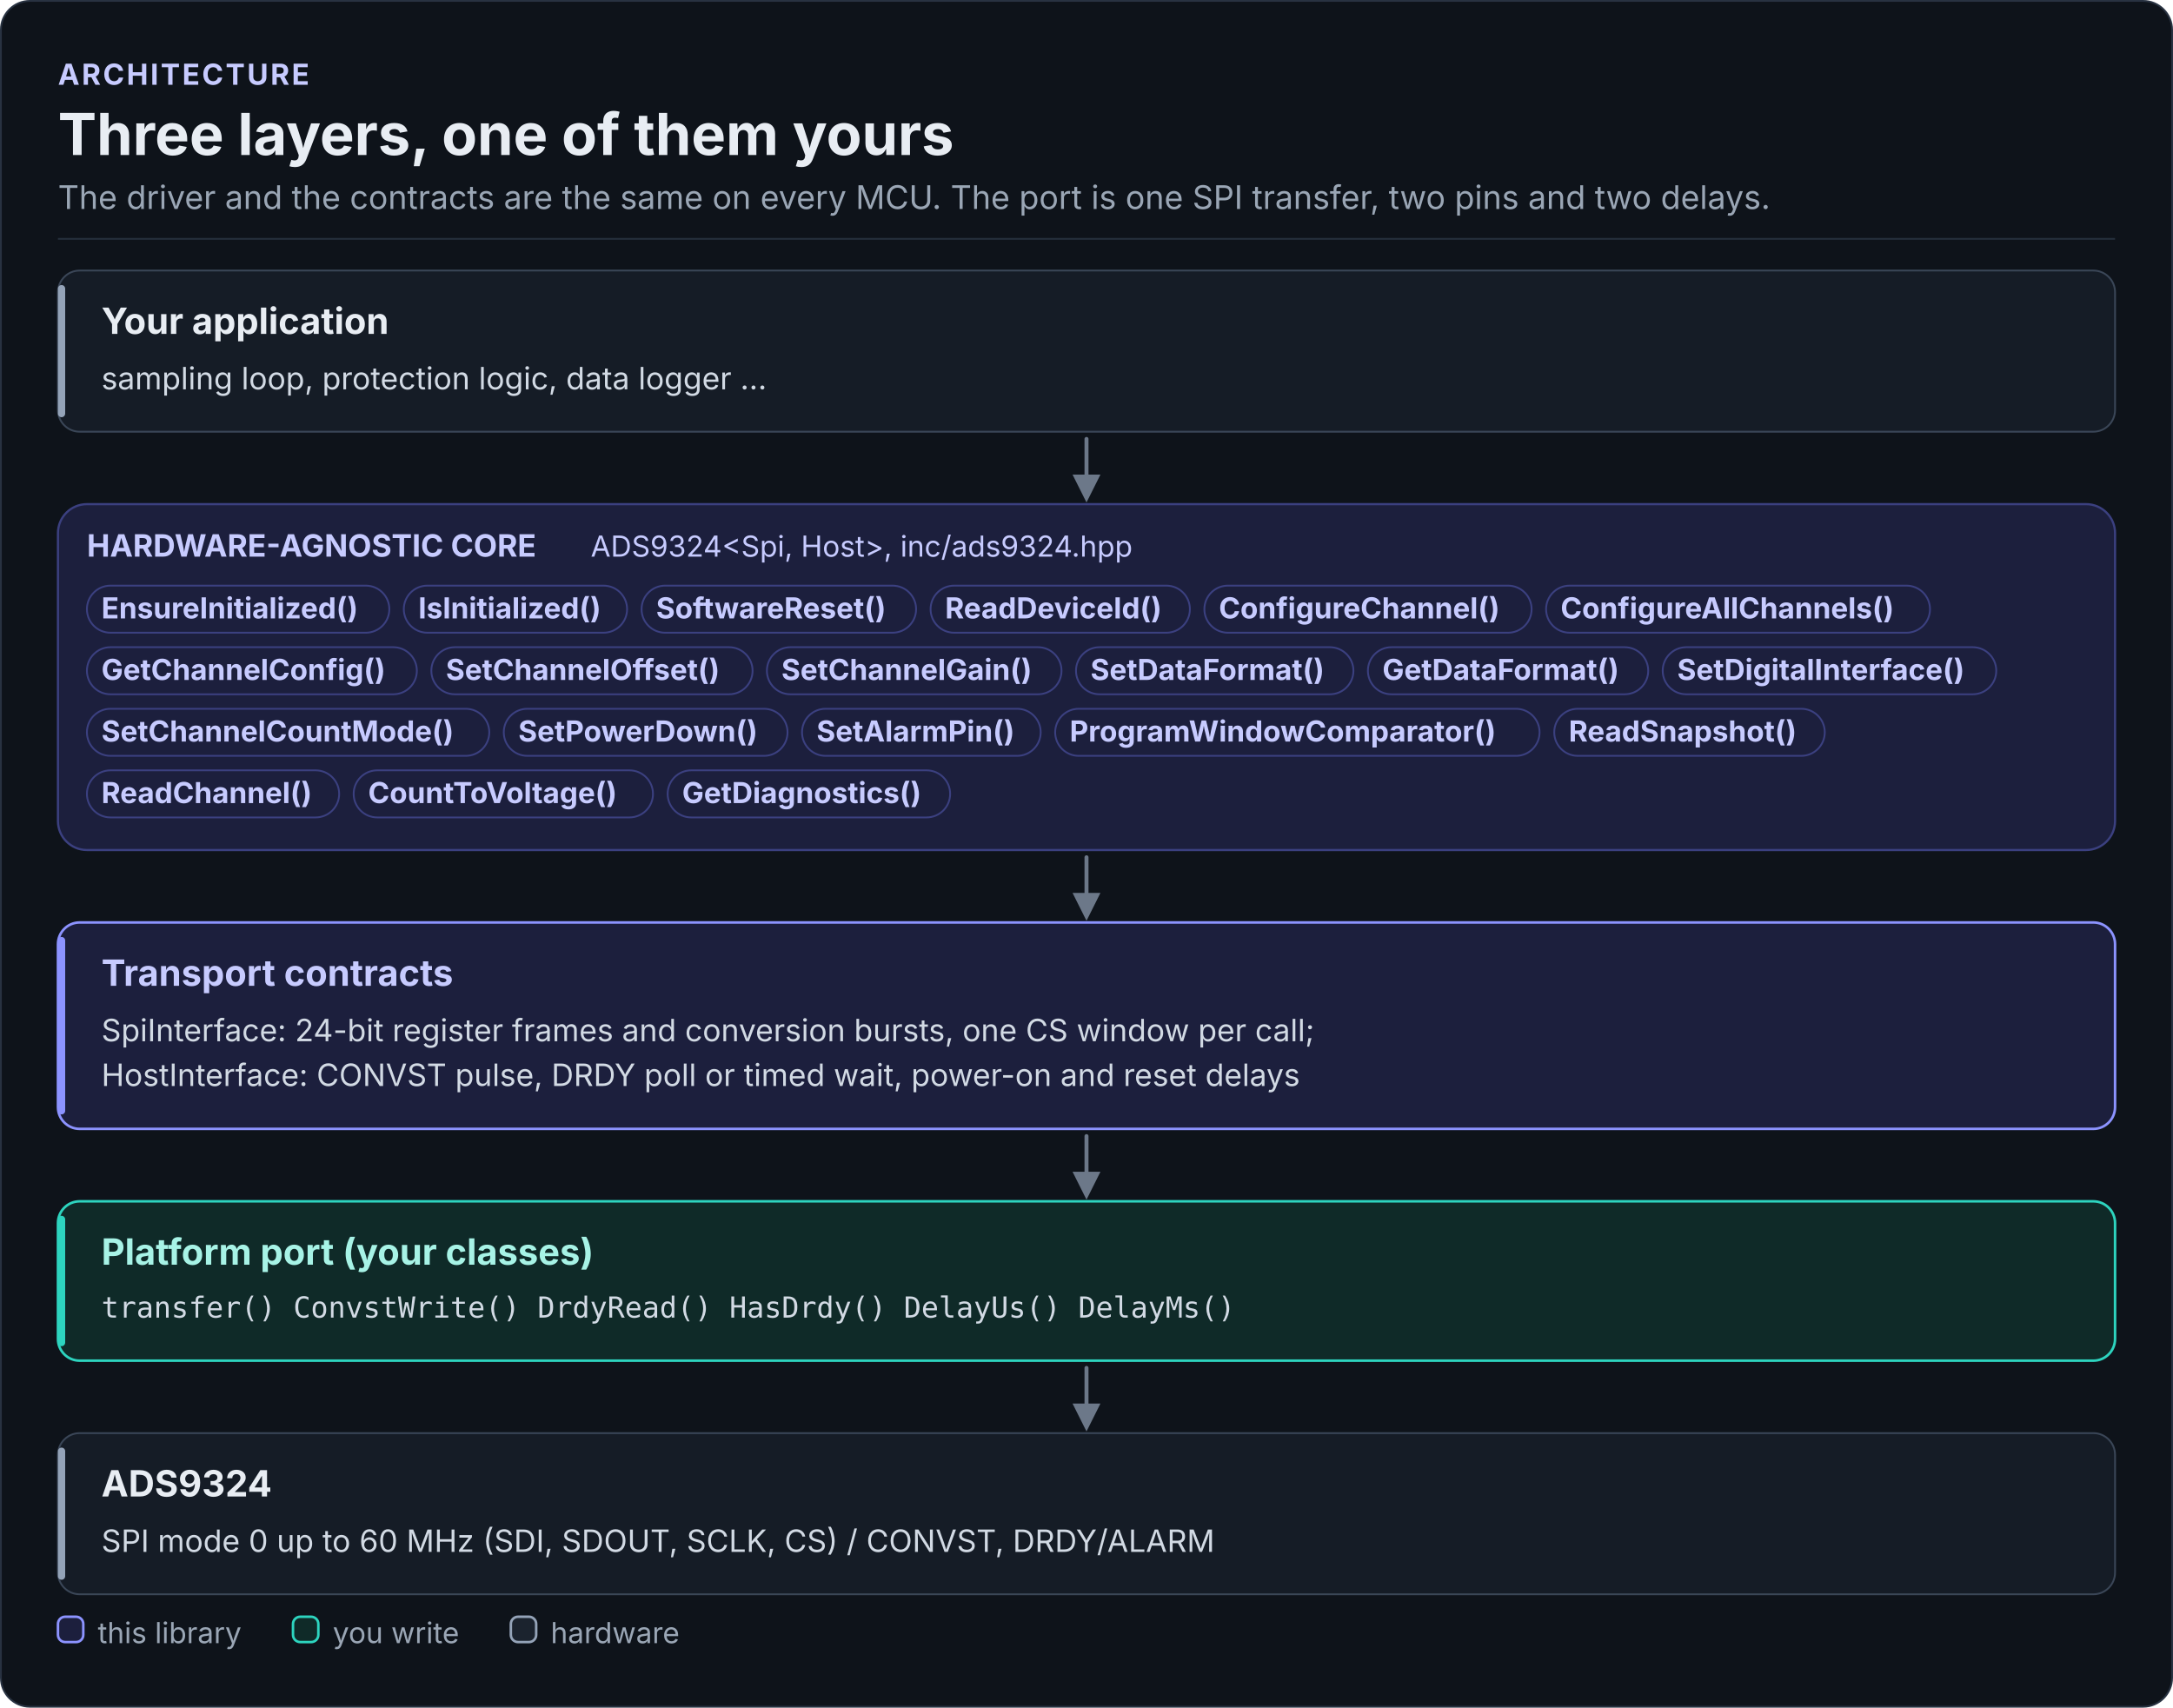
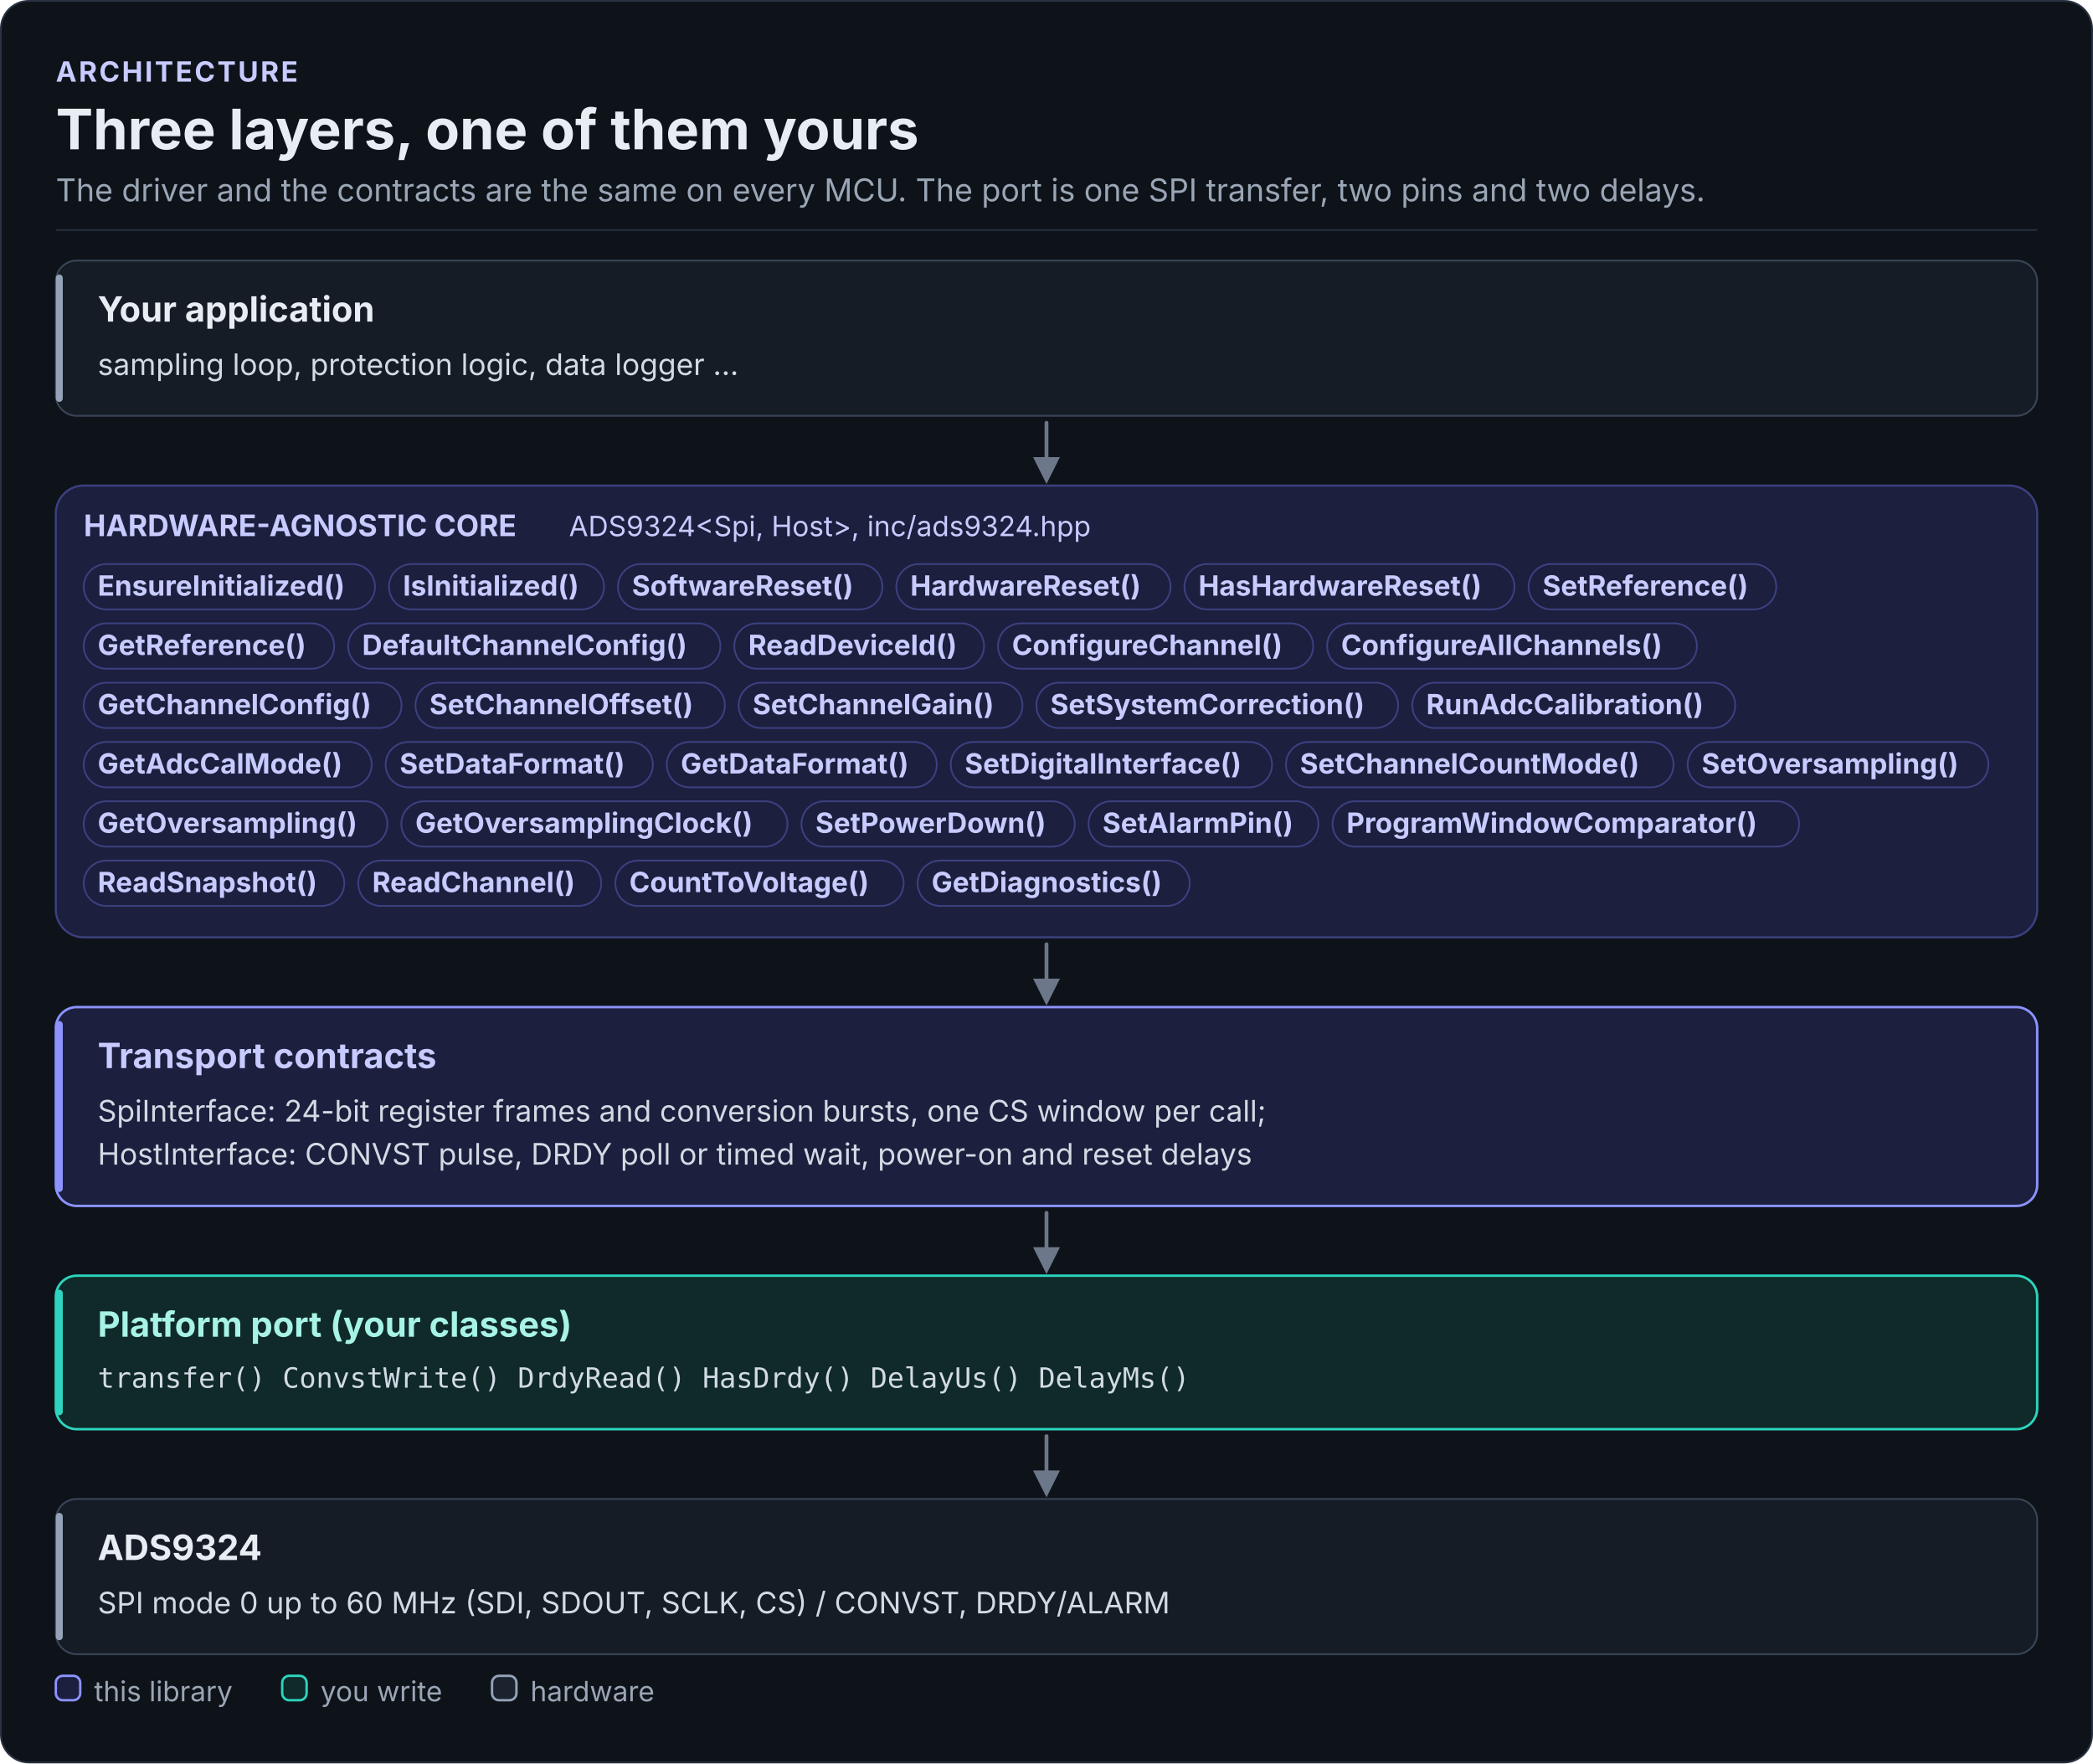
- <svg xmlns="http://www.w3.org/2000/svg" width="1200" height="943" viewBox="0 0 1200 943" role="img" aria-labelledby="driver-layers-title driver-layers-desc" font-family="Inter, 'Segoe UI', Roboto, 'Helvetica Neue', Arial, sans-serif">
+ <svg xmlns="http://www.w3.org/2000/svg" width="1200" height="1011" viewBox="0 0 1200 1011" role="img" aria-labelledby="driver-layers-title driver-layers-desc" font-family="Inter, 'Segoe UI', Roboto, 'Helvetica Neue', Arial, sans-serif">
  <defs>
    <marker id="fk-arrow-rail" viewBox="0 0 10 10" refX="8" refY="5" markerWidth="7" markerHeight="7" orient="auto-start-reverse">
      <path d="M0 0L10 5L0 10z" fill="#6C7889" />
    </marker>
  </defs>
-   <rect x="0.5" y="0.5" width="1199" height="942" rx="16" fill="#0E131A" stroke="#283241" />
+   <rect x="0.5" y="0.5" width="1199" height="1010" rx="16" fill="#0E131A" stroke="#283241" />
  <text x="32" y="46.8" font-size="16" font-weight="700" letter-spacing="1.2" fill="#C7CBFF">ARCHITECTURE</text>
  <text x="32" y="85.6" font-size="32" font-weight="700" fill="#E8EDF3">Three layers, one of them yours</text>
  <text x="32" y="115.4" font-size="18" fill="#9AA6B5">The driver and the contracts are the same on every MCU. The port is one SPI transfer, two pins and two delays.</text>
  <rect x="32" y="131.4" width="1136" height="1" fill="#252F3C" />
-   <rect x="32" y="278.4" width="1136" height="191" rx="16" fill="#1C1F3D" stroke="#3B4080" stroke-width="1.2" />
+   <rect x="32" y="278.4" width="1136" height="259" rx="16" fill="#1C1F3D" stroke="#3B4080" stroke-width="1.2" />
  <path d="M600 242.4 L600 274.4" fill="none" stroke="#6C7889" stroke-width="2.2" stroke-linecap="round" stroke-linejoin="round" marker-end="url(#fk-arrow-rail)" />
-   <path d="M600 473.4 L600 505.4" fill="none" stroke="#6C7889" stroke-width="2.2" stroke-linecap="round" stroke-linejoin="round" marker-end="url(#fk-arrow-rail)" />
-   <path d="M600 627.4 L600 659.4" fill="none" stroke="#6C7889" stroke-width="2.2" stroke-linecap="round" stroke-linejoin="round" marker-end="url(#fk-arrow-rail)" />
-   <path d="M600 755.4 L600 787.4" fill="none" stroke="#6C7889" stroke-width="2.2" stroke-linecap="round" stroke-linejoin="round" marker-end="url(#fk-arrow-rail)" />
+   <path d="M600 541.4 L600 573.4" fill="none" stroke="#6C7889" stroke-width="2.2" stroke-linecap="round" stroke-linejoin="round" marker-end="url(#fk-arrow-rail)" />
+   <path d="M600 695.4 L600 727.4" fill="none" stroke="#6C7889" stroke-width="2.2" stroke-linecap="round" stroke-linejoin="round" marker-end="url(#fk-arrow-rail)" />
+   <path d="M600 823.4 L600 855.4" fill="none" stroke="#6C7889" stroke-width="2.2" stroke-linecap="round" stroke-linejoin="round" marker-end="url(#fk-arrow-rail)" />
  <rect x="32" y="149.4" width="1136" height="89" rx="12" fill="#151C26" stroke="#3A4657" stroke-width="1" />
  <rect x="32" y="157.4" width="4" height="73" rx="2" fill="#94A3B8" />
-   <rect x="32" y="509.4" width="1136" height="114" rx="12" fill="#1C1F3D" stroke="#8C93FF" stroke-width="1.4" />
-   <rect x="32" y="517.4" width="4" height="98" rx="2" fill="#8C93FF" />
-   <rect x="32" y="663.4" width="1136" height="88" rx="12" fill="#0F2A28" stroke="#2DD4BF" stroke-width="1.4" />
-   <rect x="32" y="671.4" width="4" height="72" rx="2" fill="#2DD4BF" />
-   <rect x="32" y="791.4" width="1136" height="89" rx="12" fill="#151C26" stroke="#3A4657" stroke-width="1" />
-   <rect x="32" y="799.4" width="4" height="73" rx="2" fill="#94A3B8" />
+   <rect x="32" y="577.4" width="1136" height="114" rx="12" fill="#1C1F3D" stroke="#8C93FF" stroke-width="1.4" />
+   <rect x="32" y="585.4" width="4" height="98" rx="2" fill="#8C93FF" />
+   <rect x="32" y="731.4" width="1136" height="88" rx="12" fill="#0F2A28" stroke="#2DD4BF" stroke-width="1.4" />
+   <rect x="32" y="739.4" width="4" height="72" rx="2" fill="#2DD4BF" />
+   <rect x="32" y="859.4" width="1136" height="89" rx="12" fill="#151C26" stroke="#3A4657" stroke-width="1" />
+   <rect x="32" y="867.4" width="4" height="73" rx="2" fill="#94A3B8" />
  <text x="56" y="184.4" font-size="20" font-weight="700" fill="#E8EDF3">Your application</text>
  <text x="56" y="215" font-size="17" fill="#D2DAE4">sampling loop, protection logic, data logger ...</text>
  <rect x="48" y="323.4" width="167" height="26" rx="13" fill="#1C1F3D" stroke="#3B4080" stroke-width="1" />
  <text x="56" y="341.5" font-size="16" font-weight="700" fill="#C7CBFF">EnsureInitialized()</text>
  <rect x="223" y="323.4" width="123.3" height="26" rx="13" fill="#1C1F3D" stroke="#3B4080" stroke-width="1" />
  <text x="231" y="341.5" font-size="16" font-weight="700" fill="#C7CBFF">IsInitialized()</text>
  <rect x="354.3" y="323.4" width="151.6" height="26" rx="13" fill="#1C1F3D" stroke="#3B4080" stroke-width="1" />
  <text x="362.3" y="341.5" font-size="16" font-weight="700" fill="#C7CBFF">SoftwareReset()</text>
-   <rect x="513.9" y="323.4" width="143.2" height="26" rx="13" fill="#1C1F3D" stroke="#3B4080" stroke-width="1" />
-   <text x="521.9" y="341.5" font-size="16" font-weight="700" fill="#C7CBFF">ReadDeviceId()</text>
-   <rect x="665.1" y="323.4" width="180.7" height="26" rx="13" fill="#1C1F3D" stroke="#3B4080" stroke-width="1" />
-   <text x="673.1" y="341.5" font-size="16" font-weight="700" fill="#C7CBFF">ConfigureChannel()</text>
-   <rect x="853.8" y="323.4" width="212" height="26" rx="13" fill="#1C1F3D" stroke="#3B4080" stroke-width="1" />
-   <text x="861.8" y="341.5" font-size="16" font-weight="700" fill="#C7CBFF">ConfigureAllChannels()</text>
-   <rect x="48" y="357.4" width="182.2" height="26" rx="13" fill="#1C1F3D" stroke="#3B4080" stroke-width="1" />
-   <text x="56" y="375.5" font-size="16" font-weight="700" fill="#C7CBFF">GetChannelConfig()</text>
-   <rect x="238.2" y="357.4" width="177.4" height="26" rx="13" fill="#1C1F3D" stroke="#3B4080" stroke-width="1" />
-   <text x="246.2" y="375.5" font-size="16" font-weight="700" fill="#C7CBFF">SetChannelOffset()</text>
-   <rect x="423.5" y="357.4" width="162.7" height="26" rx="13" fill="#1C1F3D" stroke="#3B4080" stroke-width="1" />
-   <text x="431.5" y="375.5" font-size="16" font-weight="700" fill="#C7CBFF">SetChannelGain()</text>
-   <rect x="594.2" y="357.4" width="153.2" height="26" rx="13" fill="#1C1F3D" stroke="#3B4080" stroke-width="1" />
-   <text x="602.2" y="375.5" font-size="16" font-weight="700" fill="#C7CBFF">SetDataFormat()</text>
-   <rect x="755.4" y="357.4" width="154.8" height="26" rx="13" fill="#1C1F3D" stroke="#3B4080" stroke-width="1" />
-   <text x="763.4" y="375.5" font-size="16" font-weight="700" fill="#C7CBFF">GetDataFormat()</text>
-   <rect x="918.2" y="357.4" width="184.2" height="26" rx="13" fill="#1C1F3D" stroke="#3B4080" stroke-width="1" />
-   <text x="926.2" y="375.5" font-size="16" font-weight="700" fill="#C7CBFF">SetDigitalInterface()</text>
-   <rect x="48" y="391.4" width="222.2" height="26" rx="13" fill="#1C1F3D" stroke="#3B4080" stroke-width="1" />
-   <text x="56" y="409.5" font-size="16" font-weight="700" fill="#C7CBFF">SetChannelCountMode()</text>
-   <rect x="278.2" y="391.4" width="156.7" height="26" rx="13" fill="#1C1F3D" stroke="#3B4080" stroke-width="1" />
-   <text x="286.2" y="409.5" font-size="16" font-weight="700" fill="#C7CBFF">SetPowerDown()</text>
-   <rect x="442.9" y="391.4" width="131.8" height="26" rx="13" fill="#1C1F3D" stroke="#3B4080" stroke-width="1" />
-   <text x="450.9" y="409.5" font-size="16" font-weight="700" fill="#C7CBFF">SetAlarmPin()</text>
-   <rect x="582.7" y="391.4" width="267.5" height="26" rx="13" fill="#1C1F3D" stroke="#3B4080" stroke-width="1" />
-   <text x="590.7" y="409.5" font-size="16" font-weight="700" fill="#C7CBFF">ProgramWindowComparator()</text>
-   <rect x="858.3" y="391.4" width="149.4" height="26" rx="13" fill="#1C1F3D" stroke="#3B4080" stroke-width="1" />
-   <text x="866.3" y="409.5" font-size="16" font-weight="700" fill="#C7CBFF">ReadSnapshot()</text>
-   <rect x="48" y="425.4" width="139.3" height="26" rx="13" fill="#1C1F3D" stroke="#3B4080" stroke-width="1" />
-   <text x="56" y="443.5" font-size="16" font-weight="700" fill="#C7CBFF">ReadChannel()</text>
-   <rect x="195.3" y="425.4" width="165.3" height="26" rx="13" fill="#1C1F3D" stroke="#3B4080" stroke-width="1" />
-   <text x="203.3" y="443.5" font-size="16" font-weight="700" fill="#C7CBFF">CountToVoltage()</text>
-   <rect x="368.7" y="425.4" width="156" height="26" rx="13" fill="#1C1F3D" stroke="#3B4080" stroke-width="1" />
-   <text x="376.7" y="443.5" font-size="16" font-weight="700" fill="#C7CBFF">GetDiagnostics()</text>
+   <rect x="513.9" y="323.4" width="157.2" height="26" rx="13" fill="#1C1F3D" stroke="#3B4080" stroke-width="1" />
+   <text x="521.9" y="341.5" font-size="16" font-weight="700" fill="#C7CBFF">HardwareReset()</text>
+   <rect x="679.1" y="323.4" width="189.2" height="26" rx="13" fill="#1C1F3D" stroke="#3B4080" stroke-width="1" />
+   <text x="687.1" y="341.5" font-size="16" font-weight="700" fill="#C7CBFF">HasHardwareReset()</text>
+   <rect x="876.4" y="323.4" width="142" height="26" rx="13" fill="#1C1F3D" stroke="#3B4080" stroke-width="1" />
+   <text x="884.4" y="341.5" font-size="16" font-weight="700" fill="#C7CBFF">SetReference()</text>
+   <rect x="48" y="357.4" width="143.6" height="26" rx="13" fill="#1C1F3D" stroke="#3B4080" stroke-width="1" />
+   <text x="56" y="375.5" font-size="16" font-weight="700" fill="#C7CBFF">GetReference()</text>
+   <rect x="199.6" y="357.4" width="213.4" height="26" rx="13" fill="#1C1F3D" stroke="#3B4080" stroke-width="1" />
+   <text x="207.6" y="375.5" font-size="16" font-weight="700" fill="#C7CBFF">DefaultChannelConfig()</text>
+   <rect x="421" y="357.4" width="143.2" height="26" rx="13" fill="#1C1F3D" stroke="#3B4080" stroke-width="1" />
+   <text x="429" y="375.5" font-size="16" font-weight="700" fill="#C7CBFF">ReadDeviceId()</text>
+   <rect x="572.2" y="357.4" width="180.7" height="26" rx="13" fill="#1C1F3D" stroke="#3B4080" stroke-width="1" />
+   <text x="580.2" y="375.5" font-size="16" font-weight="700" fill="#C7CBFF">ConfigureChannel()</text>
+   <rect x="760.9" y="357.4" width="212" height="26" rx="13" fill="#1C1F3D" stroke="#3B4080" stroke-width="1" />
+   <text x="768.9" y="375.5" font-size="16" font-weight="700" fill="#C7CBFF">ConfigureAllChannels()</text>
+   <rect x="48" y="391.4" width="182.2" height="26" rx="13" fill="#1C1F3D" stroke="#3B4080" stroke-width="1" />
+   <text x="56" y="409.5" font-size="16" font-weight="700" fill="#C7CBFF">GetChannelConfig()</text>
+   <rect x="238.2" y="391.4" width="177.4" height="26" rx="13" fill="#1C1F3D" stroke="#3B4080" stroke-width="1" />
+   <text x="246.2" y="409.5" font-size="16" font-weight="700" fill="#C7CBFF">SetChannelOffset()</text>
+   <rect x="423.5" y="391.4" width="162.7" height="26" rx="13" fill="#1C1F3D" stroke="#3B4080" stroke-width="1" />
+   <text x="431.5" y="409.5" font-size="16" font-weight="700" fill="#C7CBFF">SetChannelGain()</text>
+   <rect x="594.2" y="391.4" width="207.4" height="26" rx="13" fill="#1C1F3D" stroke="#3B4080" stroke-width="1" />
+   <text x="602.2" y="409.5" font-size="16" font-weight="700" fill="#C7CBFF">SetSystemCorrection()</text>
+   <rect x="809.7" y="391.4" width="185.2" height="26" rx="13" fill="#1C1F3D" stroke="#3B4080" stroke-width="1" />
+   <text x="817.7" y="409.5" font-size="16" font-weight="700" fill="#C7CBFF">RunAdcCalibration()</text>
+   <rect x="48" y="425.4" width="165.1" height="26" rx="13" fill="#1C1F3D" stroke="#3B4080" stroke-width="1" />
+   <text x="56" y="443.5" font-size="16" font-weight="700" fill="#C7CBFF">GetAdcCalMode()</text>
+   <rect x="221.1" y="425.4" width="153.2" height="26" rx="13" fill="#1C1F3D" stroke="#3B4080" stroke-width="1" />
+   <text x="229.1" y="443.5" font-size="16" font-weight="700" fill="#C7CBFF">SetDataFormat()</text>
+   <rect x="382.3" y="425.4" width="154.8" height="26" rx="13" fill="#1C1F3D" stroke="#3B4080" stroke-width="1" />
+   <text x="390.3" y="443.5" font-size="16" font-weight="700" fill="#C7CBFF">GetDataFormat()</text>
+   <rect x="545.1" y="425.4" width="184.2" height="26" rx="13" fill="#1C1F3D" stroke="#3B4080" stroke-width="1" />
+   <text x="553.1" y="443.5" font-size="16" font-weight="700" fill="#C7CBFF">SetDigitalInterface()</text>
+   <rect x="737.3" y="425.4" width="222.2" height="26" rx="13" fill="#1C1F3D" stroke="#3B4080" stroke-width="1" />
+   <text x="745.3" y="443.5" font-size="16" font-weight="700" fill="#C7CBFF">SetChannelCountMode()</text>
+   <rect x="967.6" y="425.4" width="172.4" height="26" rx="13" fill="#1C1F3D" stroke="#3B4080" stroke-width="1" />
+   <text x="975.6" y="443.5" font-size="16" font-weight="700" fill="#C7CBFF">SetOversampling()</text>
+   <rect x="48" y="459.4" width="174.1" height="26" rx="13" fill="#1C1F3D" stroke="#3B4080" stroke-width="1" />
+   <text x="56" y="477.5" font-size="16" font-weight="700" fill="#C7CBFF">GetOversampling()</text>
+   <rect x="230.1" y="459.4" width="221.4" height="26" rx="13" fill="#1C1F3D" stroke="#3B4080" stroke-width="1" />
+   <text x="238.1" y="477.5" font-size="16" font-weight="700" fill="#C7CBFF">GetOversamplingClock()</text>
+   <rect x="459.5" y="459.4" width="156.7" height="26" rx="13" fill="#1C1F3D" stroke="#3B4080" stroke-width="1" />
+   <text x="467.5" y="477.5" font-size="16" font-weight="700" fill="#C7CBFF">SetPowerDown()</text>
+   <rect x="624.1" y="459.4" width="131.8" height="26" rx="13" fill="#1C1F3D" stroke="#3B4080" stroke-width="1" />
+   <text x="632.1" y="477.5" font-size="16" font-weight="700" fill="#C7CBFF">SetAlarmPin()</text>
+   <rect x="764" y="459.4" width="267.5" height="26" rx="13" fill="#1C1F3D" stroke="#3B4080" stroke-width="1" />
+   <text x="772" y="477.5" font-size="16" font-weight="700" fill="#C7CBFF">ProgramWindowComparator()</text>
+   <rect x="48" y="493.4" width="149.4" height="26" rx="13" fill="#1C1F3D" stroke="#3B4080" stroke-width="1" />
+   <text x="56" y="511.5" font-size="16" font-weight="700" fill="#C7CBFF">ReadSnapshot()</text>
+   <rect x="205.4" y="493.4" width="139.3" height="26" rx="13" fill="#1C1F3D" stroke="#3B4080" stroke-width="1" />
+   <text x="213.4" y="511.5" font-size="16" font-weight="700" fill="#C7CBFF">ReadChannel()</text>
+   <rect x="352.8" y="493.4" width="165.3" height="26" rx="13" fill="#1C1F3D" stroke="#3B4080" stroke-width="1" />
+   <text x="360.8" y="511.5" font-size="16" font-weight="700" fill="#C7CBFF">CountToVoltage()</text>
+   <rect x="526.1" y="493.4" width="156" height="26" rx="13" fill="#1C1F3D" stroke="#3B4080" stroke-width="1" />
+   <text x="534.1" y="511.5" font-size="16" font-weight="700" fill="#C7CBFF">GetDiagnostics()</text>
  <text x="48" y="307.4" font-size="17" font-weight="700" fill="#C7CBFF">HARDWARE-AGNOSTIC CORE</text>
  <text x="326.2" y="307.4" font-size="16" fill="#C7CBFF">ADS9324&lt;Spi, Host&gt;, inc/ads9324.hpp</text>
-   <text x="56" y="544.4" font-size="20" font-weight="700" fill="#C7CBFF">Transport contracts</text>
-   <text x="56" y="575" font-size="17" fill="#D2DAE4">SpiInterface: 24-bit register frames and conversion bursts, one CS window per call;</text>
-   <text x="56" y="599.7" font-size="17" fill="#D2DAE4">HostInterface: CONVST pulse, DRDY poll or timed wait, power-on and reset delays</text>
-   <text x="56" y="698.4" font-size="20" font-weight="700" fill="#A7F3E6">Platform port (your classes)</text>
-   <text x="56" y="727.6" font-size="16" font-family="'JetBrains Mono', 'SFMono-Regular', Menlo, Consolas, monospace" fill="#D2DAE4">transfer()  ConvstWrite()  DrdyRead()  HasDrdy()  DelayUs()  DelayMs()</text>
-   <text x="56" y="826.4" font-size="20" font-weight="700" fill="#E8EDF3">ADS9324</text>
-   <text x="56" y="857" font-size="17" fill="#D2DAE4">SPI mode 0 up to 60 MHz (SDI, SDOUT, SCLK, CS)  /  CONVST, DRDY/ALARM</text>
-   <rect x="32" y="892.8" width="14" height="14" rx="4" fill="#1C1F3D" stroke="#8C93FF" stroke-width="1.4" />
-   <text x="54" y="907.4" font-size="16" fill="#9AA6B5">this library</text>
-   <rect x="161.8" y="892.8" width="14" height="14" rx="4" fill="#0F2A28" stroke="#2DD4BF" stroke-width="1.4" />
-   <text x="183.8" y="907.4" font-size="16" fill="#9AA6B5">you write</text>
-   <rect x="282.1" y="892.8" width="14" height="14" rx="4" fill="#1B232E" stroke="#94A3B8" stroke-width="1.4" />
-   <text x="304.1" y="907.4" font-size="16" fill="#9AA6B5">hardware</text>
+   <text x="56" y="612.4" font-size="20" font-weight="700" fill="#C7CBFF">Transport contracts</text>
+   <text x="56" y="643" font-size="17" fill="#D2DAE4">SpiInterface: 24-bit register frames and conversion bursts, one CS window per call;</text>
+   <text x="56" y="667.7" font-size="17" fill="#D2DAE4">HostInterface: CONVST pulse, DRDY poll or timed wait, power-on and reset delays</text>
+   <text x="56" y="766.4" font-size="20" font-weight="700" fill="#A7F3E6">Platform port (your classes)</text>
+   <text x="56" y="795.6" font-size="16" font-family="'JetBrains Mono', 'SFMono-Regular', Menlo, Consolas, monospace" fill="#D2DAE4">transfer()  ConvstWrite()  DrdyRead()  HasDrdy()  DelayUs()  DelayMs()</text>
+   <text x="56" y="894.4" font-size="20" font-weight="700" fill="#E8EDF3">ADS9324</text>
+   <text x="56" y="925" font-size="17" fill="#D2DAE4">SPI mode 0 up to 60 MHz (SDI, SDOUT, SCLK, CS)  /  CONVST, DRDY/ALARM</text>
+   <rect x="32" y="960.8" width="14" height="14" rx="4" fill="#1C1F3D" stroke="#8C93FF" stroke-width="1.4" />
+   <text x="54" y="975.4" font-size="16" fill="#9AA6B5">this library</text>
+   <rect x="161.8" y="960.8" width="14" height="14" rx="4" fill="#0F2A28" stroke="#2DD4BF" stroke-width="1.4" />
+   <text x="183.8" y="975.4" font-size="16" fill="#9AA6B5">you write</text>
+   <rect x="282.1" y="960.8" width="14" height="14" rx="4" fill="#1B232E" stroke="#94A3B8" stroke-width="1.4" />
+   <text x="304.1" y="975.4" font-size="16" fill="#9AA6B5">hardware</text>
</svg>
